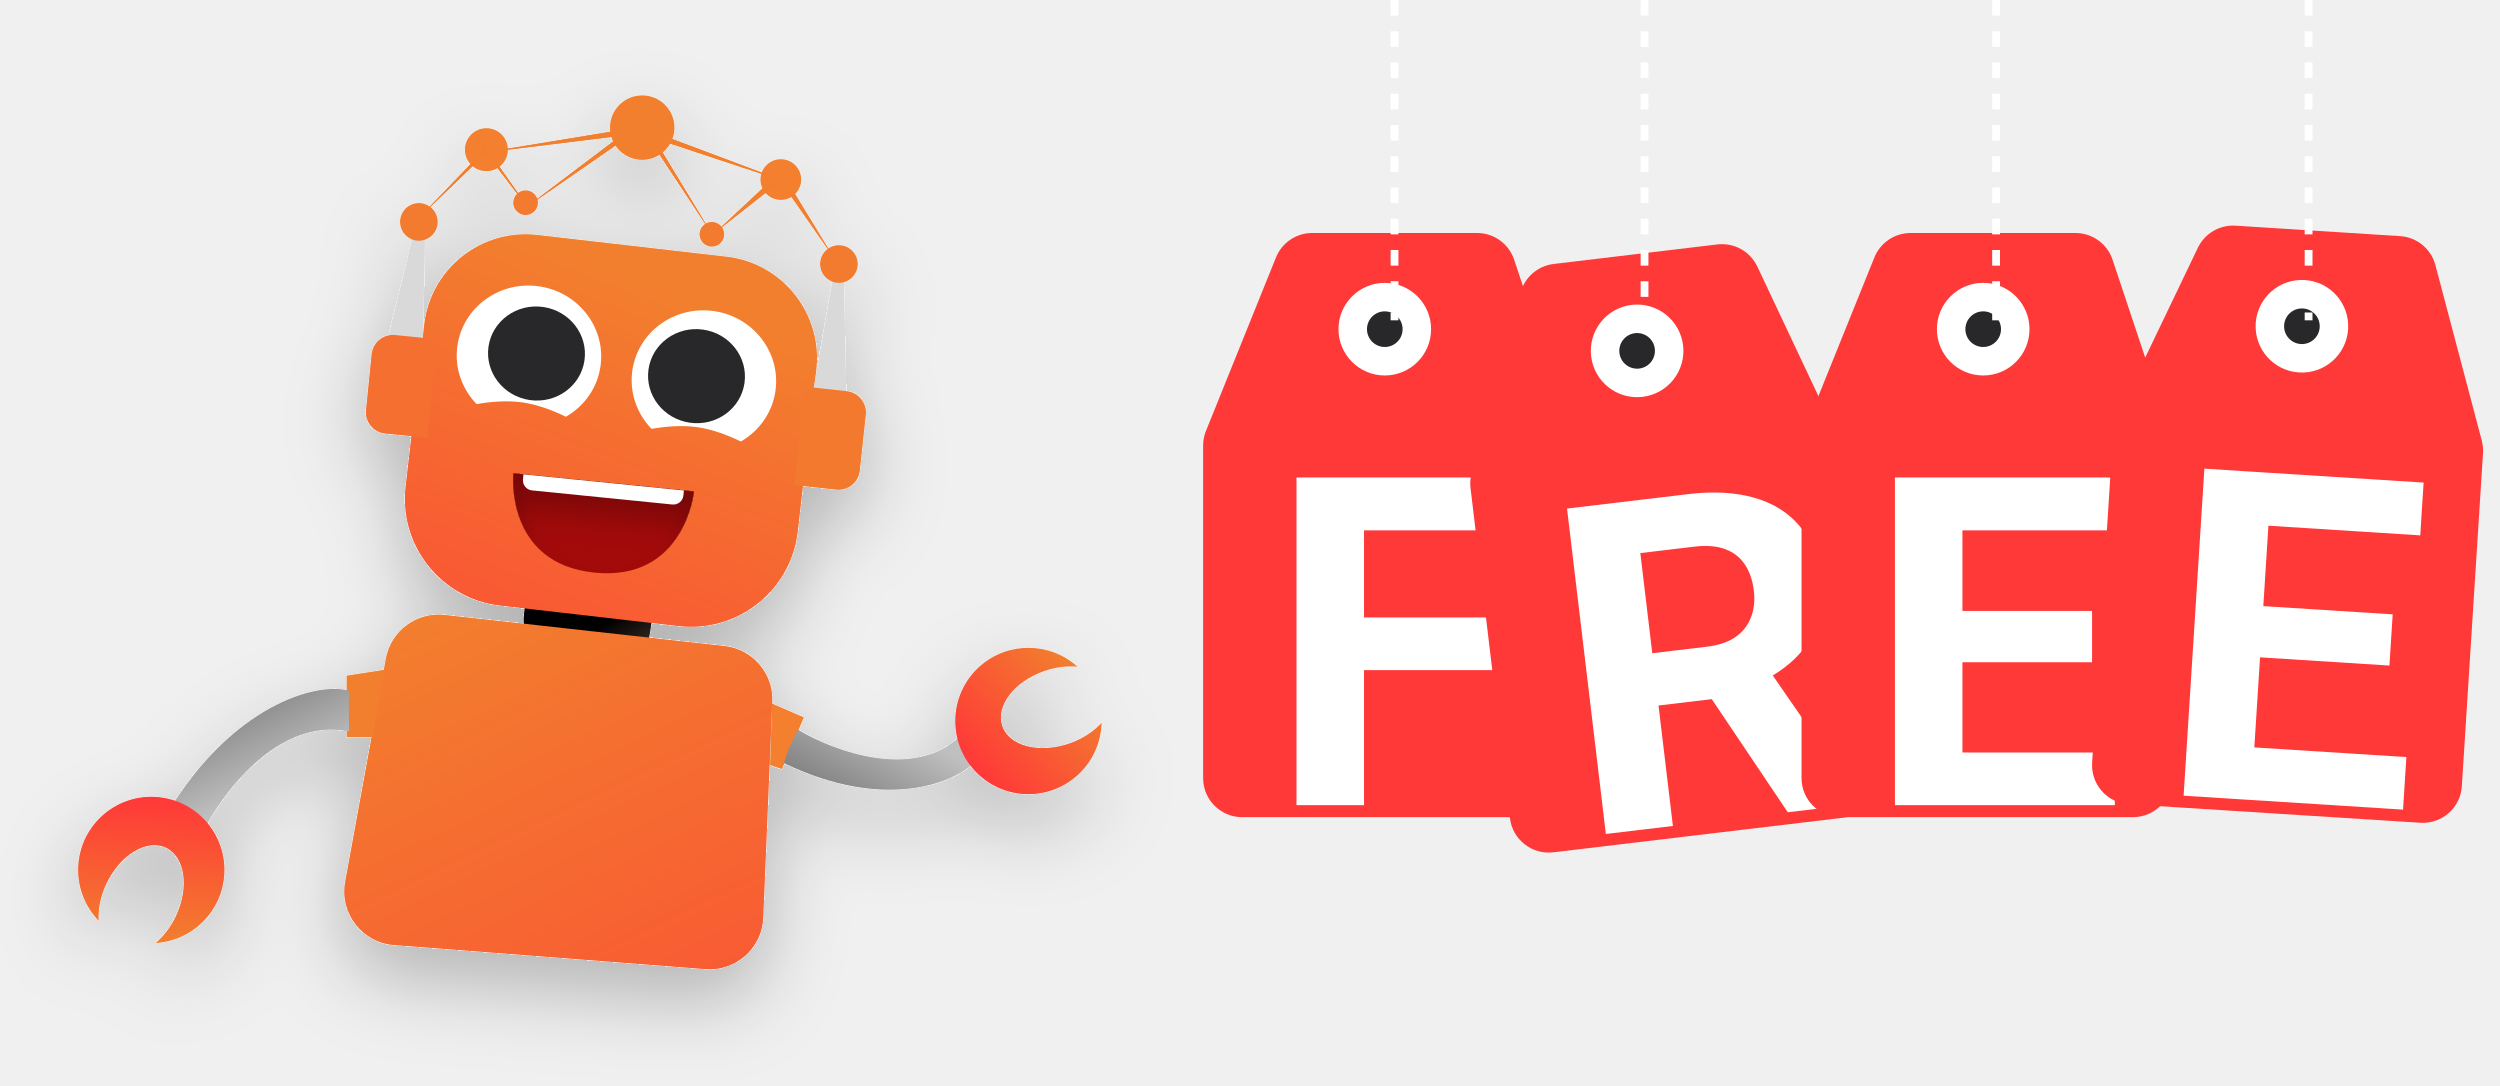
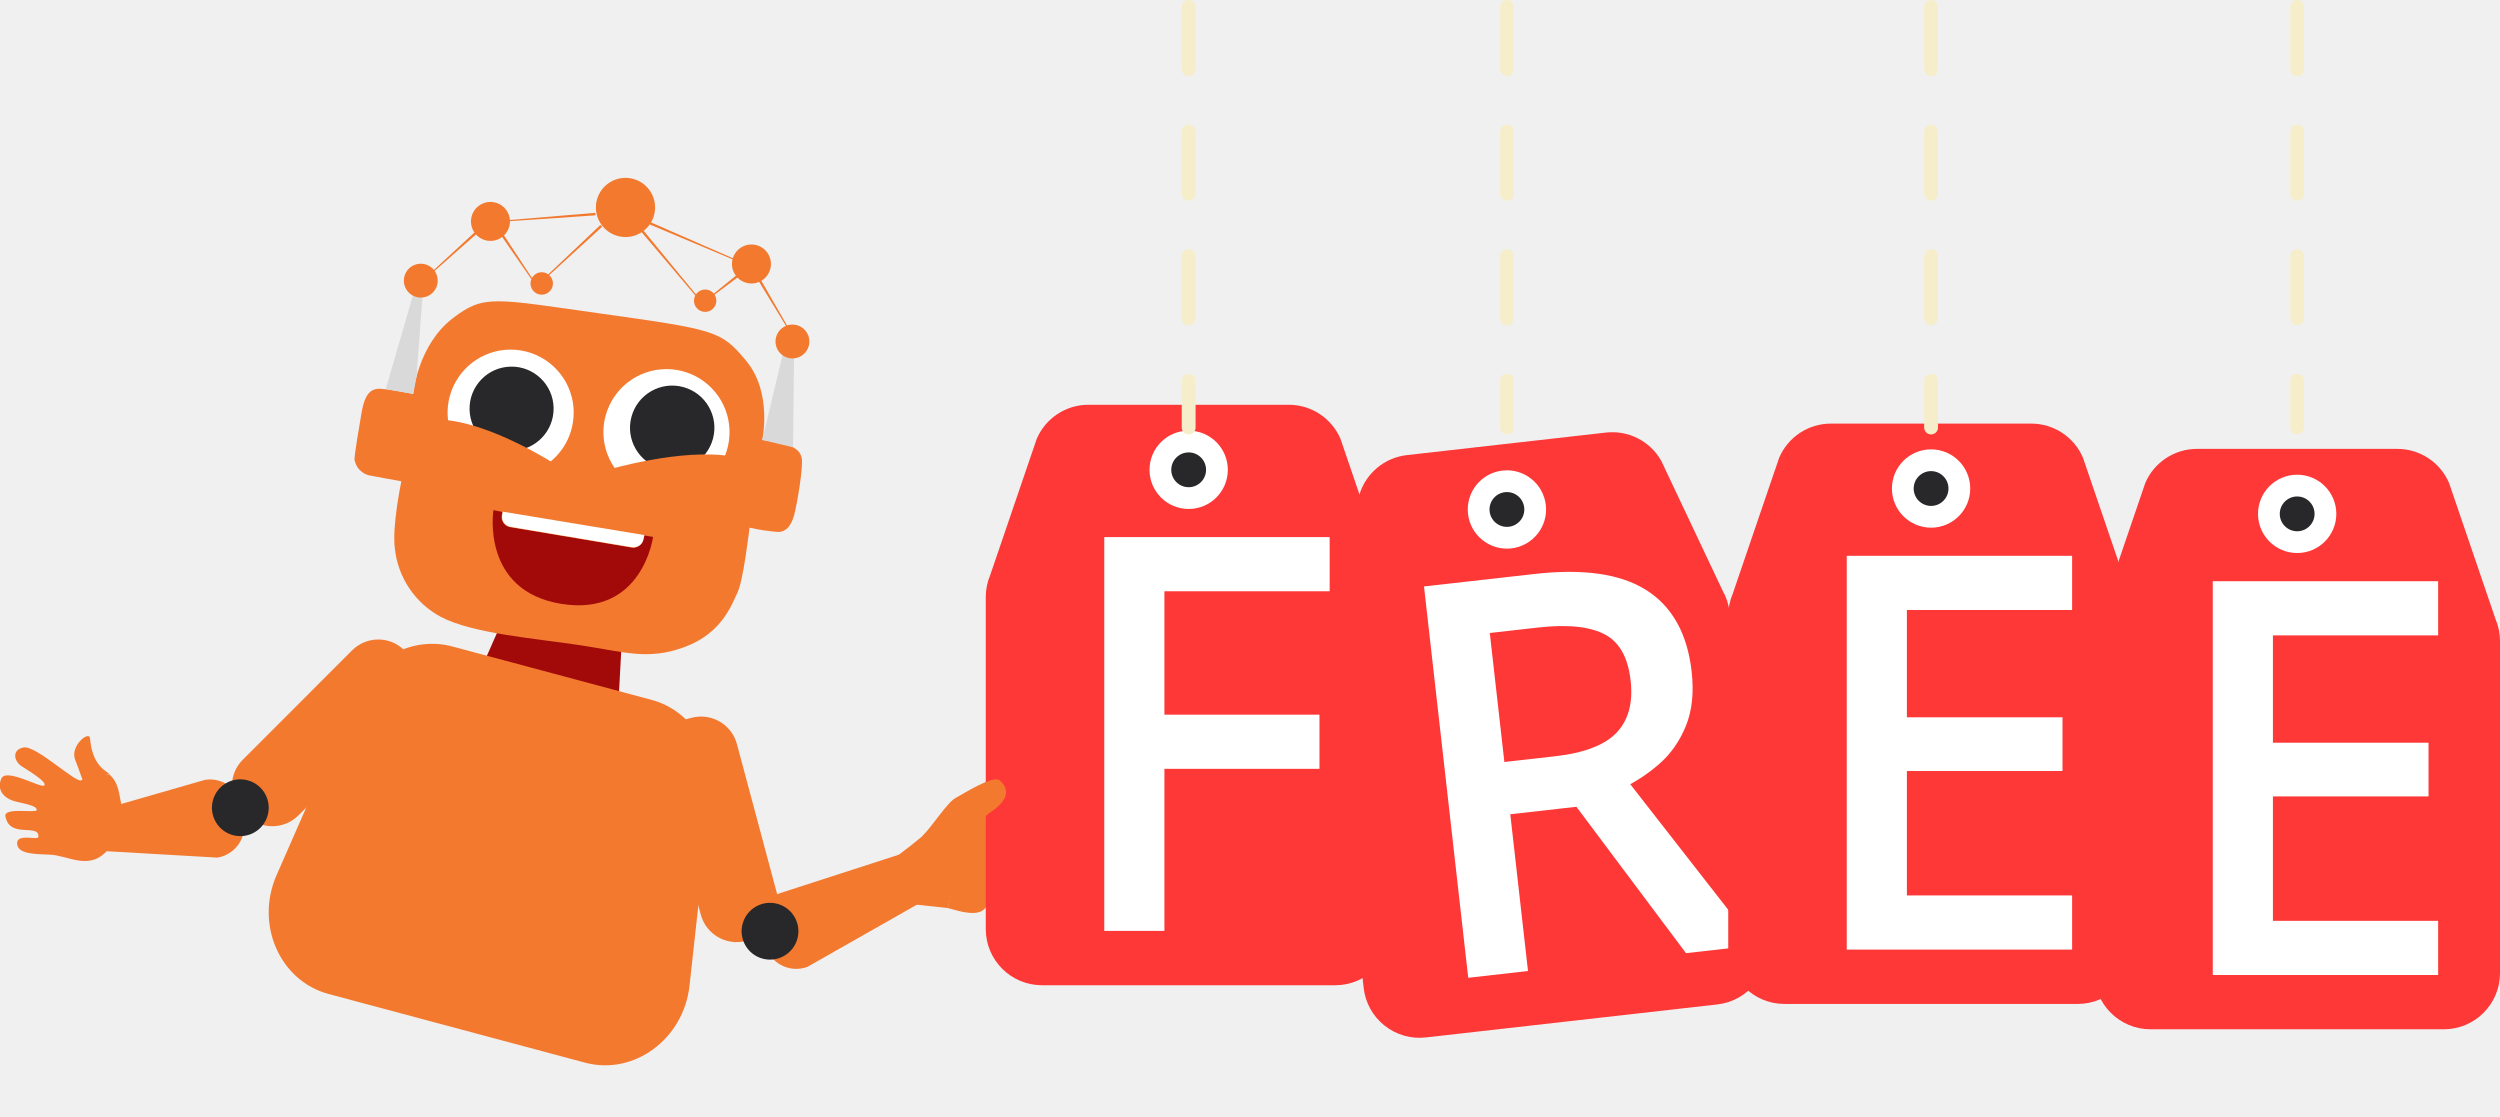
- <svg xmlns="http://www.w3.org/2000/svg" width="320" height="139" viewBox="0 0 320 139" fill="none">
-   <path d="M154 99.597V57.031C154 56.389 154.123 55.754 154.363 55.16L163.326 32.953C164.089 31.062 165.923 29.824 167.962 29.824H189.067C191.219 29.824 193.129 31.201 193.81 33.242L201.16 55.29C201.33 55.8 201.417 56.334 201.417 56.871V99.597C201.417 102.358 199.178 104.597 196.417 104.597H159C156.239 104.597 154 102.358 154 99.597Z" fill="#FF3838" />
-   <path d="M174.595 61.116V103.061H165.952V61.116H174.595ZM191.304 79.035V85.776H172.232V79.035H191.304ZM193.32 61.116V67.886H172.232V61.116H193.32Z" fill="white" />
-   <circle cx="177.253" cy="42.134" r="5.927" fill="white" />
-   <circle cx="177.253" cy="42.134" r="2.28" fill="#28282A" />
-   <path d="M193.272 104.724L188.227 62.458C188.151 61.821 188.199 61.176 188.367 60.557L194.634 37.444C195.168 35.477 196.843 34.03 198.867 33.788L219.823 31.287C221.96 31.032 224.02 32.173 224.938 34.12L234.849 55.141C235.078 55.627 235.228 56.147 235.291 56.681L240.354 99.105C240.682 101.847 238.724 104.335 235.982 104.662L198.829 109.096C196.087 109.424 193.599 107.466 193.272 104.724Z" fill="#FF3838" />
-   <path d="M200.579 65.098L216.112 63.244C219.297 62.864 222.09 63.014 224.493 63.695C226.914 64.373 228.856 65.573 230.318 67.293C231.781 69.014 232.675 71.239 233.001 73.966C233.267 76.197 233.114 78.159 232.542 79.852C231.988 81.523 231.087 82.975 229.842 84.207C228.613 85.417 227.121 86.447 225.365 87.294L222.818 89.049L209.316 90.66L208.46 83.973L218.501 82.775C220.007 82.595 221.225 82.179 222.153 81.527C223.081 80.875 223.736 80.042 224.118 79.029C224.519 78.014 224.644 76.878 224.494 75.619C224.335 74.284 223.949 73.16 223.337 72.246C222.725 71.333 221.883 70.679 220.811 70.285C219.739 69.891 218.44 69.785 216.914 69.967L209.963 70.796L214.131 105.724L205.55 106.748L200.579 65.098ZM228.835 103.969L217.122 86.537L226.183 85.398L237.969 102.473L238.017 102.873L228.835 103.969Z" fill="white" />
-   <circle cx="209.551" cy="44.911" r="5.927" transform="rotate(-6.80554 209.551 44.9109)" fill="white" />
-   <circle cx="209.551" cy="44.911" r="2.28" transform="rotate(-6.80554 209.551 44.9109)" fill="#28282A" />
-   <path d="M230.597 99.597V57.031C230.597 56.389 230.72 55.754 230.96 55.16L239.922 32.953C240.685 31.062 242.52 29.824 244.559 29.824H265.663C267.815 29.824 269.726 31.201 270.407 33.242L277.757 55.29C277.927 55.8 278.014 56.334 278.014 56.871V99.597C278.014 102.358 275.775 104.597 273.014 104.597H235.597C232.835 104.597 230.597 102.358 230.597 99.597Z" fill="#FF3838" />
-   <path d="M270.695 96.32V103.061H248.368V96.32H270.695ZM251.191 61.116V103.061H242.549V61.116H251.191ZM267.785 78.199V84.768H248.368V78.199H267.785ZM270.666 61.116V67.886H248.368V61.116H270.666Z" fill="white" />
-   <circle cx="253.849" cy="42.134" r="5.927" fill="white" />
-   <circle cx="253.849" cy="42.134" r="2.28" fill="#28282A" />
-   <path d="M267.793 97.632L270.493 55.152C270.534 54.512 270.697 53.886 270.974 53.308L281.327 31.714C282.209 29.875 284.118 28.756 286.153 28.886L307.215 30.224C309.362 30.361 311.182 31.856 311.732 33.937L317.669 56.406C317.806 56.926 317.859 57.464 317.825 58.001L315.115 100.64C314.94 103.396 312.564 105.488 309.808 105.313L272.466 102.94C269.71 102.764 267.618 100.388 267.793 97.632Z" fill="#FF3838" />
-   <path d="M308.018 96.906L307.591 103.633L285.309 102.217L285.737 95.489L308.018 96.906ZM290.787 60.535L288.127 102.396L279.501 101.848L282.162 59.987L290.787 60.535ZM306.264 78.637L305.847 85.192L286.469 83.96L286.886 77.405L306.264 78.637ZM310.223 61.77L309.793 68.527L287.54 67.112L287.97 60.356L310.223 61.77Z" fill="white" />
-   <circle cx="294.644" cy="41.76" r="5.927" transform="rotate(3.63658 294.644 41.7601)" fill="white" />
-   <circle cx="294.644" cy="41.76" r="2.28" transform="rotate(3.63658 294.644 41.7601)" fill="#28282A" />
-   <line x1="178.5" x2="178.5" y2="41" stroke="white" stroke-dasharray="2 2" />
-   <line x1="210.5" x2="210.5" y2="43" stroke="white" stroke-dasharray="2 2" />
-   <line x1="255.5" x2="255.5" y2="41" stroke="white" stroke-dasharray="2 2" />
-   <line x1="295.5" x2="295.5" y2="41" stroke="white" stroke-dasharray="2 2" />
-   <g filter="url(#filter0_d_711_14523)">
-     <path d="M67.273 76.816L83.514 78.854L83.213 80.957C82.821 83.69 80.288 85.588 77.554 85.197L71.31 84.302C68.635 83.919 66.749 81.48 67.051 78.795L67.273 76.816Z" fill="url(#paint0_linear_711_14523)" />
-     <path d="M49.384 84.31C50.032 80.754 53.321 78.306 56.913 78.705L92.741 82.689C96.335 83.089 99.007 86.202 98.855 89.815L97.698 117.479C97.535 121.371 94.177 124.351 90.293 124.051L50.415 120.969C46.347 120.654 43.445 116.889 44.177 112.875L49.384 84.31Z" fill="url(#paint1_linear_711_14523)" />
-     <path d="M44.372 86.486L49.206 85.722L47.68 94.373H44.372V86.486Z" fill="#F27F2E" />
-     <path d="M98.823 90.048L102.894 91.829L100.095 98.444L98.568 97.935L98.823 90.048Z" fill="#F37F2F" />
-     <path d="M122.995 94.118C117.143 99.971 106.763 96.219 102.055 93.355C102.055 93.876 101.103 94.973 100.35 97.681C113.306 103.93 122.456 100.212 125.03 97.261C124.591 96.653 124.049 95.785 122.995 94.118Z" fill="url(#paint2_linear_711_14523)" />
-     <path d="M44.687 93.637C35.647 91.724 28.278 101.568 25.648 107.122C25.329 106.634 23.77 106.187 21.408 104.11C29.646 90.355 40.48 87.223 44.687 88.417C44.65 89.254 44.648 91.433 44.687 93.637Z" fill="url(#paint3_linear_711_14523)" />
-     <path d="M128.296 92.944C129.183 95.504 133.029 96.496 136.885 95.16C138.595 94.567 140.021 93.616 141 92.518C140.938 95.028 139.873 97.507 137.845 99.303C133.972 102.732 128.052 102.372 124.623 98.498C121.195 94.625 121.555 88.706 125.428 85.277C129.035 82.084 134.417 82.177 137.909 85.333C136.607 85.209 135.14 85.38 133.673 85.889C129.816 87.225 127.409 90.383 128.296 92.944Z" fill="url(#paint4_linear_711_14523)" />
-     <path d="M21.246 108.514C18.8 107.349 15.394 109.391 13.638 113.075C12.859 114.709 12.536 116.392 12.631 117.86C10.886 116.054 9.868 113.555 10.014 110.85C10.291 105.685 14.703 101.722 19.869 101.999C25.034 102.277 28.997 106.689 28.719 111.854C28.461 116.665 24.617 120.432 19.917 120.703C20.92 119.863 21.828 118.699 22.496 117.296C24.252 113.612 23.692 109.68 21.246 108.514Z" fill="url(#paint5_linear_711_14523)" />
-     <path d="M54.294 41.566C55.118 34.393 61.601 29.247 68.773 30.07L92.999 32.853C100.171 33.677 105.318 40.16 104.494 47.332L102.115 68.04C101.248 75.59 94.424 81.008 86.874 80.141L64.016 77.515C56.466 76.648 51.048 69.824 51.916 62.274L54.294 41.566Z" fill="url(#paint6_linear_711_14523)" />
-     <path d="M53.151 28.991C53.219 28.708 53.468 28.507 53.758 28.498C54.129 28.486 54.433 28.787 54.425 29.157L54.136 43.453C54.127 43.867 53.758 44.18 53.348 44.12L50.337 43.679C49.935 43.621 49.672 43.229 49.768 42.835L53.151 28.991Z" fill="#D9D9D9" />
-     <path d="M47.565 45.342C47.718 43.83 49.068 42.728 50.58 42.882L55.979 43.429L54.701 56.045L49.302 55.498C47.79 55.345 46.688 53.995 46.842 52.483L47.565 45.342Z" fill="#F56F31" />
-     <path d="M107.998 35.09C107.992 34.805 107.799 34.559 107.524 34.485C107.162 34.388 106.795 34.622 106.729 34.992L103.91 50.948C103.838 51.352 104.134 51.729 104.544 51.755L107.6 51.949C108.001 51.974 108.339 51.651 108.331 51.248L107.998 35.09Z" fill="#D9D9D9" />
-     <path d="M110.83 53.103C110.993 51.592 109.901 50.234 108.39 50.071L102.995 49.487L101.631 62.095L107.026 62.678C108.537 62.842 109.894 61.749 110.058 60.238L110.83 53.103Z" fill="#F3792F" />
-     <path d="M76.867 46.86C76.467 49.682 74.765 52.007 72.433 53.343C70.873 52.578 68.853 51.79 66.865 51.508C64.876 51.227 62.717 51.423 61.007 51.726C59.137 49.794 58.147 47.089 58.546 44.267C59.243 39.342 63.909 35.93 68.968 36.647C74.028 37.362 77.564 41.935 76.867 46.86Z" fill="white" />
-     <path d="M99.259 50.029C98.859 52.851 97.157 55.176 94.825 56.512C93.265 55.747 91.245 54.959 89.257 54.678C87.269 54.396 85.109 54.593 83.399 54.895C81.529 52.964 80.539 50.258 80.938 47.436C81.635 42.512 86.301 39.1 91.361 39.816C96.42 40.532 99.956 45.105 99.259 50.029Z" fill="white" />
-     <path d="M67.828 51.208C71.221 51.688 74.35 49.41 74.815 46.119C75.281 42.829 72.908 39.772 69.514 39.292C66.121 38.811 62.993 41.09 62.527 44.38C62.061 47.67 64.435 50.727 67.828 51.208Z" fill="#28282A" />
-     <path d="M88.309 54.106C91.702 54.587 94.83 52.309 95.296 49.018C95.762 45.728 93.388 42.671 89.995 42.19C86.602 41.71 83.473 43.988 83.008 47.279C82.542 50.569 84.915 53.626 88.309 54.106Z" fill="#28282A" />
-     <g filter="url(#filter1_i_711_14523)">
-       <path d="M76.111 73.298C64.562 72.138 65.722 60.588 65.722 60.588L88.821 62.909C88.821 62.909 87.661 74.459 76.111 73.298Z" fill="#A30A0A" />
-     </g>
-     <path d="M66.941 61.358L67.005 60.717L87.537 62.78L87.473 63.422C87.402 64.13 86.769 64.647 86.061 64.576L68.095 62.771C67.386 62.699 66.869 62.067 66.941 61.358Z" fill="white" />
-     <path d="M62.271 21.913C63.791 21.907 65.019 20.671 65.013 19.151C65.008 17.631 63.772 16.403 62.252 16.409C60.732 16.414 59.504 17.65 59.509 19.17C59.514 20.69 60.751 21.918 62.271 21.913Z" fill="#F37F2F" />
-     <circle cx="82.204" cy="16.338" r="4.128" transform="rotate(-0.200431 82.2041 16.3385)" fill="#F27F2E" />
-     <path d="M62.337 19.5L53.696 27.817L61.768 19.402C62.018 19.015 62.397 19.395 62.337 19.5Z" fill="#F27F2D" />
-     <path d="M62.337 19.5L53.696 27.817L61.768 19.402C62.018 19.015 62.397 19.395 62.337 19.5Z" fill="#F27F2D" />
-     <path d="M99.172 25.473C97.798 25.046 97.029 23.586 97.456 22.211C97.883 20.837 99.343 20.069 100.717 20.495C102.092 20.922 102.86 22.382 102.433 23.757C102.007 25.131 100.547 25.899 99.172 25.473Z" fill="#F37F2F" />
-     <path d="M83.707 17.695L101.033 23.422L84.421 17.184C83.822 16.816 83.555 17.591 83.707 17.695Z" fill="#F27F2D" />
-     <path d="M83.707 17.695L101.033 23.422L84.421 17.184C83.822 16.816 83.555 17.591 83.707 17.695Z" fill="#F27F2D" />
-     <path d="M82.256 16.513L91.198 30.068L82.64 15.909C82.335 15.177 82.179 16.311 82.256 16.513Z" fill="#F27F2D" />
-     <path d="M82.256 16.513L91.198 30.068L82.64 15.909C82.335 15.177 82.179 16.311 82.256 16.513Z" fill="#F27F2D" />
-     <path d="M82.207 16.26L67.105 26.712L81.411 15.891C81.894 15.348 82.327 16.111 82.207 16.26Z" fill="#F27F2D" />
-     <path d="M82.207 16.26L67.105 26.712L81.411 15.891C81.894 15.348 82.327 16.111 82.207 16.26Z" fill="#F27F2D" />
-     <path d="M79.687 17.352L61.576 19.585L79.086 16.71C79.746 16.467 79.856 17.28 79.687 17.352Z" fill="#F27F2D" />
-     <path d="M79.687 17.352L61.576 19.585L79.086 16.71C79.746 16.467 79.856 17.28 79.687 17.352Z" fill="#F27F2D" />
-     <path d="M61.253 17.512L68.143 27.344L61.028 18.041C60.674 17.729 61.156 17.435 61.253 17.512Z" fill="#F27F2D" />
-     <path d="M61.253 17.512L68.143 27.344L61.028 18.041C60.674 17.729 61.156 17.435 61.253 17.512Z" fill="#F27F2D" />
-     <path d="M98.416 23.321L91.198 30.068L99.817 23.279C99.927 23.192 99.702 23.131 99.32 23.14C98.934 23.15 98.535 23.228 98.426 23.313C98.423 23.315 98.419 23.318 98.416 23.321Z" fill="#F27F2D" />
-     <path d="M100.904 23.376L107.035 33.453L100.332 23.841C100.196 23.635 100.212 23.362 100.366 23.229C100.521 23.095 100.756 23.155 100.892 23.359C100.895 23.362 100.9 23.37 100.904 23.376Z" fill="#F27F2D" />
-     <path d="M52.903 30.703C51.632 30.308 50.922 28.959 51.317 27.689C51.711 26.419 53.06 25.709 54.331 26.103C55.601 26.497 56.311 27.846 55.916 29.117C55.522 30.387 54.173 31.097 52.903 30.703Z" fill="#F37B2F" />
-     <path d="M66.805 27.458C65.97 27.198 65.503 26.311 65.762 25.476C66.022 24.64 66.909 24.173 67.745 24.432C68.58 24.692 69.047 25.579 68.788 26.415C68.528 27.25 67.641 27.717 66.805 27.458Z" fill="#F37B2F" />
-     <path d="M90.65 31.503C89.815 31.244 89.348 30.356 89.607 29.52C89.866 28.685 90.754 28.218 91.589 28.477C92.425 28.737 92.892 29.624 92.632 30.46C92.373 31.295 91.486 31.762 90.65 31.503Z" fill="#F37B2F" />
-     <path d="M107.388 36.203C108.718 36.199 109.792 35.117 109.788 33.787C109.783 32.457 108.701 31.383 107.371 31.387C106.041 31.392 104.967 32.474 104.971 33.804C104.976 35.134 106.058 36.208 107.388 36.203Z" fill="#F37B2F" />
+ <svg xmlns="http://www.w3.org/2000/svg" viewBox="0 0 418.2 186.76">
+   <defs>
+     <style>.cls-1{fill:#f3792f;}.cls-2{fill:#fe3737;}.cls-3{font-size:89.47px;}.cls-10,.cls-3,.cls-5{fill:#fff;}.cls-3,.cls-4,.cls-5{stroke:#fff;}.cls-11,.cls-3,.cls-4,.cls-5{stroke-miterlimit:10;}.cls-3,.cls-5{stroke-width:2px;font-family:MyriadPro-Regular, Myriad Pro;}.cls-4,.cls-6{fill:#28282a;}.cls-4{stroke-width:3.64px;}.cls-5{font-size:89.47px;}.cls-7{fill:#a20a0a;}.cls-8{fill:#d9d9d9;}.cls-9{fill:#f2792e;}.cls-11{fill:none;stroke:#f6eeca;stroke-linecap:round;stroke-width:2.32px;stroke-dasharray:10.42;}</style>
+   </defs>
+   <g id="Слой_2" data-name="Слой 2">
+     <path class="cls-1" d="M169.15,231.6c.81.19,1.44,2.78,2.16,3.61,1.39,1.58.9,3,.43,4.4a3.67,3.67,0,0,1,.33,3.33c-.5.95-1.8,1.77-2,2.57s-.1,3.34-1.65,4.66-5.38-.22-6-.29C163.87,244.11,164.27,235.85,169.15,231.6Z" transform="translate(-3.89 -97.98)" />
+     <path class="cls-2" d="M227.26,262.79H178.19a9.4,9.4,0,0,1-9.4-9.4V197.85a9.4,9.4,0,0,1,.75-3.69l7.77-22.76a9.4,9.4,0,0,1,8.65-5.71h33.52a9.4,9.4,0,0,1,8.65,5.71l7.77,22.76a9.4,9.4,0,0,1,.75,3.69v55.53A9.4,9.4,0,0,1,227.26,262.79Z" transform="translate(-3.89 -97.98)" />
+     <text class="cls-3" transform="translate(177.05 154.72)">F</text>
+     <rect class="cls-4" x="194.11" y="73.86" width="9.46" height="9.46" rx="4.73" ry="4.73" />
+     <path class="cls-2" d="M291.19,266l-48.76,5.52A9.4,9.4,0,0,1,232,263.2L225.79,208a9.4,9.4,0,0,1,.33-3.75l5.16-23.49a9.4,9.4,0,0,1,7.95-6.65l33.31-3.77a9.4,9.4,0,0,1,9.23,4.7l10.28,21.74a9.4,9.4,0,0,1,1.16,3.58l6.24,55.18A9.4,9.4,0,0,1,291.19,266Z" transform="translate(-3.89 -97.98)" />
+     <text class="cls-5" transform="translate(237.87 163.43) rotate(-6.45)">R</text>
+     <rect class="cls-4" x="251.25" y="178.45" width="9.46" height="9.46" rx="4.73" ry="4.73" transform="translate(-22.86 -68.04) rotate(-6.45)" />
+     <path class="cls-2" d="M351.46,265.92H302.39a9.4,9.4,0,0,1-9.4-9.4V201a9.4,9.4,0,0,1,.75-3.69l7.77-22.76a9.4,9.4,0,0,1,8.65-5.71h33.52a9.4,9.4,0,0,1,8.65,5.71l7.77,22.76a9.4,9.4,0,0,1,.75,3.69v55.53A9.4,9.4,0,0,1,351.46,265.92Z" transform="translate(-3.89 -97.98)" />
+     <text class="cls-3" transform="translate(301.25 157.85)">E</text>
+     <rect class="cls-4" x="318.3" y="76.99" width="9.46" height="9.46" rx="4.73" ry="4.73" />
+     <path class="cls-2" d="M412.69,270.16H363.63a9.4,9.4,0,0,1-9.4-9.4V205.23a9.4,9.4,0,0,1,.75-3.69l7.77-22.76a9.4,9.4,0,0,1,8.65-5.71h33.52a9.4,9.4,0,0,1,8.65,5.71l7.77,22.76a9.4,9.4,0,0,1,.75,3.69v55.53A9.4,9.4,0,0,1,412.69,270.16Z" transform="translate(-3.89 -97.98)" />
+     <text class="cls-3" transform="translate(362.48 162.1)">E</text>
+     <rect class="cls-4" x="379.54" y="81.23" width="9.46" height="9.46" rx="4.73" ry="4.73" />
+     <rect class="cls-1" x="118.34" y="218.43" width="13.17" height="38.25" rx="6.19" ry="6.19" transform="matrix(-0.97, 0.26, -0.26, -0.97, 303.19, 336.68)" />
+     <path class="cls-1" d="M154.29,240.94l-20,6.47a5.36,5.36,0,0,0-3.09,6.89l.88,2.32a5.36,5.36,0,0,0,6.89,3.09L157.82,249Z" transform="translate(-3.89 -97.98)" />
+     <circle class="cls-6" cx="132.7" cy="253.78" r="4.75" transform="translate(-150.66 218.32) rotate(-75.01)" />
+     <polygon class="cls-7" points="103.96 108.17 103.47 117.19 79.63 113.82 83.45 105.16 103.96 108.17" />
+     <path class="cls-1" d="M131.4,171.58s1.76-7.93-2.72-13.28c-4.11-4.9-4.85-5.15-23.78-7.8-18.41-2.57-20-3.31-25.25.7C73.74,155.71,73,163.88,73,163.88s-4.81-1-6-.85-2.11,1-2.61,3.87-1.18,7.06-1.21,7.9a3.26,3.26,0,0,0,2.42,2.69c1.4.28,5.43,1,5.43,1s-1.61,7.61-1.08,11.31a14.73,14.73,0,0,0,7.7,11.38c5.34,2.81,16,3.62,23.41,4.75s11.3,2.55,17.44.25,7.77-7,8.77-9.11,2-10.82,2-10.82a33.72,33.72,0,0,0,4.8.72c1.29,0,2.17-1,2.67-2.85s1.55-8.1,1.26-9.51S136.49,172.13,131.4,171.58Z" transform="translate(-3.89 -97.98)" />
+     <polygon class="cls-8" points="132.66 74.82 132.83 59.1 131.03 58.9 127.51 73.6 132.66 74.82" />
+     <circle class="cls-9" cx="136.47" cy="155.12" r="2.83" transform="translate(-52.58 148.83) rotate(-75.01)" />
+     <circle class="cls-9" cx="129.6" cy="142.16" r="3.26" transform="translate(-45.14 132.58) rotate(-75.01)" />
+     <circle class="cls-9" cx="85.94" cy="135.03" r="3.26" transform="translate(-70.62 85.13) rotate(-75.01)" />
+     <circle class="cls-9" cx="107.85" cy="132.95" r="4.93" transform="matrix(0.26, -0.97, 0.97, 0.26, -52.37, 104.75)" />
+     <circle class="cls-9" cx="121.85" cy="148.29" r="1.87" transform="translate(-56.8 129.65) rotate(-75.01)" />
+     <circle class="cls-9" cx="93.8" cy="145.59" r="1.87" transform="matrix(0.26, -0.97, 0.97, 0.26, -74.99, 100.55)" />
+     <polygon class="cls-8" points="69.67 63.05 70.69 49.44 69.18 49.03 64.53 65.1 69.13 65.9 69.67 63.05" />
+     <circle class="cls-9" cx="74.28" cy="144.94" r="2.83" transform="translate(-88.83 81.21) rotate(-75.01)" />
+     <polygon class="cls-9" points="131.63 54.77 126.75 46.75 127.11 46.54 131.79 54.68 131.63 54.77" />
+     <polygon class="cls-9" points="118.61 49.76 123.4 45.87 123.66 46.2 118.72 49.9 118.61 49.76" />
+     <polygon class="cls-9" points="123.49 43.78 107.63 37.1 107.79 36.72 123.56 43.62 123.49 43.78" />
+     <polygon class="cls-9" points="84.34 36.88 99.59 35.6 99.62 36.02 84.35 37.06 84.34 36.88" />
+     <polygon class="cls-9" points="90.89 46.67 100.44 37.63 100.72 37.94 91.02 46.8 90.89 46.67" />
+     <polygon class="cls-9" points="89.08 46.97 83.69 39.19 84.03 38.95 89.23 46.87 89.08 46.97" />
+     <polygon class="cls-9" points="72.07 45.63 79.55 38.72 79.83 39.03 72.19 45.77 72.07 45.63" />
+     <polygon class="cls-9" points="116.87 50.09 107.02 38.47 107.34 38.2 117.01 49.97 116.87 50.09" />
+     <path class="cls-10" d="M105.19,167.52a10.54,10.54,0,0,0,2.67,10.13,16.06,16.06,0,0,1,8.89,0,17.79,17.79,0,0,1,4.09,1.65,10.55,10.55,0,1,0-15.65-11.76Z" transform="translate(-3.89 -97.98)" />
+     <circle class="cls-6" cx="115.5" cy="169.79" r="7.03" transform="matrix(0.26, -0.97, 0.97, 0.26, -82.28, 139.45)" />
+     <path class="cls-10" d="M99.85,166.8a10.54,10.54,0,0,1-5,9.2,16.06,16.06,0,0,0-8.63-2.15,17.79,17.79,0,0,0-4.36.63,10.55,10.55,0,1,1,18-7.68Z" transform="translate(-3.89 -97.98)" />
+     <circle class="cls-6" cx="89.48" cy="166.33" r="7.03" transform="translate(-7.28 -96.11) rotate(-1.17)" />
+     <path class="cls-7" d="M86.43,183.31S84.27,196.83,97.82,199s15.32-11.21,15.32-11.21l-1.52-.25-.15.7a1.71,1.71,0,0,1-2,1.33l-20.26-3.4a1.71,1.71,0,0,1-1.39-2l.11-.55Z" transform="translate(-3.89 -97.98)" />
+     <path class="cls-10" d="M88,183.57l-.11.55a1.71,1.71,0,0,0,1.39,2l20.26,3.4a1.71,1.71,0,0,0,2-1.33l.15-.7Z" transform="translate(-3.89 -97.98)" />
+     <path class="cls-1" d="M58.87,264.26l42.88,11.48c8.18,2.19,16.49-3.93,17.48-12.86l3.58-32.48c.78-7.1-3.42-13.6-9.93-15.35l-33.33-8.93c-6.51-1.74-13.39,1.79-16.27,8.33L50.15,244.39C46.54,252.61,50.69,262.07,58.87,264.26Z" transform="translate(-3.89 -97.98)" />
+     <rect class="cls-1" x="51.71" y="201.44" width="13.17" height="38.25" rx="6.19" ry="6.19" transform="translate(169.12 -74.61) rotate(44.99)" />
+     <path class="cls-1" d="M21.92,233.11l16.28-4.68a5.36,5.36,0,0,1,6.11,4.45l.39,2.45a5.36,5.36,0,0,1-4.45,6.11l-19.4-1.12Z" transform="translate(-3.89 -97.98)" />
+     <circle class="cls-6" cx="44.09" cy="233.12" r="4.75" transform="translate(-196.39 117.41) rotate(-75.01)" />
+     <path class="cls-1" d="M24.22,232.74c-.45-2.08-.44-3.77-2-5.18-1.48,0-3,.17-4.48.11.18.38.16.62-.25.84-.94.5-7.62-5.94-9.69-5.49s-1.46,2.38-.32,3.12,4.24,2.57,3.84,3.21-6.39-3-7.21-1.13.38,3.41,2.65,3.9,3.39.84,3.26,1.38-5.57-.55-5.23,1.06,1.33,2.2,3.36,2.26,2.15.43,2.17,1.13-3.63-.66-3.57,1.13,3,1.77,5.53,1.87,5.59,2.06,8.29.39S24.72,235.08,24.22,232.74Z" transform="translate(-3.89 -97.98)" />
+     <path class="cls-1" d="M21.6,227c-2.19-1.52-2.52-4.14-2.65-5.51s-3.42,1.29-2.48,3.61c.53,1.31,1.2,3.33,1.43,3.82,1.47.06,2.89-1.44,4.37-1.39A5.78,5.78,0,0,0,21.6,227Z" transform="translate(-3.89 -97.98)" />
+     <path class="cls-1" d="M158.09,237.93c1.83-1.79,4.2-5.68,5.66-6.47s6.32-3.91,7.4-2.92c1.63,1.5,1.51,3.25-1.62,5.34s-5.66,10.23-7.1,16l-7.13-.77-4.52-5.73A78.19,78.19,0,0,0,158.09,237.93Z" transform="translate(-3.89 -97.98)" />
+     <path class="cls-1" d="M105.31,176.64s12.69-3.79,21-2.3c6.18,1.1-2.58,9.63-2.58,9.63Z" transform="translate(-3.89 -97.98)" />
+     <path class="cls-1" d="M96.95,175.76s-11.1-7.3-19.56-7.59c-6.27-.21,0,10.89,0,10.89Z" transform="translate(-3.89 -97.98)" />
+     <line class="cls-11" x1="198.84" y1="1.16" x2="198.84" y2="71.51" />
+     <line class="cls-11" x1="252.09" y1="1.16" x2="252.09" y2="71.51" />
+     <line class="cls-11" x1="323.03" y1="1.16" x2="323.03" y2="71.51" />
+     <line class="cls-11" x1="384.27" y1="1.16" x2="384.27" y2="71.51" />
  </g>
-   <defs>
-     <filter id="filter0_d_711_14523" x="0" y="6.21" width="151" height="131.862" filterUnits="userSpaceOnUse" color-interpolation-filters="sRGB">
-       <feFlood flood-opacity="0" result="BackgroundImageFix" />
-       <feColorMatrix in="SourceAlpha" type="matrix" values="0 0 0 0 0 0 0 0 0 0 0 0 0 0 0 0 0 0 127 0" result="hardAlpha" />
-       <feOffset dy="4" />
-       <feGaussianBlur stdDeviation="5" />
-       <feComposite in2="hardAlpha" operator="out" />
-       <feColorMatrix type="matrix" values="0 0 0 0 0 0 0 0 0 0 0 0 0 0 0 0 0 0 0.25 0" />
-       <feBlend mode="normal" in2="BackgroundImageFix" result="effect1_dropShadow_711_14523" />
-       <feBlend mode="normal" in="SourceGraphic" in2="effect1_dropShadow_711_14523" result="shape" />
-     </filter>
-     <filter id="filter1_i_711_14523" x="65.69" y="60.588" width="23.131" height="16.792" filterUnits="userSpaceOnUse" color-interpolation-filters="sRGB">
-       <feFlood flood-opacity="0" result="BackgroundImageFix" />
-       <feBlend mode="normal" in="SourceGraphic" in2="BackgroundImageFix" result="shape" />
-       <feColorMatrix in="SourceAlpha" type="matrix" values="0 0 0 0 0 0 0 0 0 0 0 0 0 0 0 0 0 0 127 0" result="hardAlpha" />
-       <feOffset dy="4" />
-       <feGaussianBlur stdDeviation="2" />
-       <feComposite in2="hardAlpha" operator="arithmetic" k2="-1" k3="1" />
-       <feColorMatrix type="matrix" values="0 0 0 0 0 0 0 0 0 0 0 0 0 0 0 0 0 0 0.25 0" />
-       <feBlend mode="normal" in2="shape" result="effect1_innerShadow_711_14523" />
-     </filter>
-     <linearGradient id="paint0_linear_711_14523" x1="66.68" y1="86.074" x2="89.747" y2="125.689" gradientUnits="userSpaceOnUse">
-       <stop />
-       <stop offset="1" stop-color="#F27F2E" stop-opacity="0" />
-     </linearGradient>
-     <linearGradient id="paint1_linear_711_14523" x1="53.025" y1="77.58" x2="103.659" y2="184.954" gradientUnits="userSpaceOnUse">
-       <stop stop-color="#F27F2E" />
-       <stop offset="1" stop-color="#FF3838" />
-     </linearGradient>
-     <linearGradient id="paint2_linear_711_14523" x1="109.303" y1="89.585" x2="90.886" y2="122.09" gradientUnits="userSpaceOnUse">
-       <stop stop-color="#BFBFBF" />
-       <stop offset="1" />
-     </linearGradient>
-     <linearGradient id="paint3_linear_711_14523" x1="29.209" y1="103.274" x2="12.209" y2="69.426" gradientUnits="userSpaceOnUse">
-       <stop stop-color="#BFBFBF" />
-       <stop offset="1" />
-     </linearGradient>
-     <linearGradient id="paint4_linear_711_14523" x1="138.606" y1="86.12" x2="124.623" y2="98.498" gradientUnits="userSpaceOnUse">
-       <stop stop-color="#F27F2E" />
-       <stop offset="1" stop-color="#FF3838" />
-     </linearGradient>
-     <linearGradient id="paint5_linear_711_14523" x1="18.867" y1="120.647" x2="19.869" y2="101.999" gradientUnits="userSpaceOnUse">
-       <stop stop-color="#F27F2E" />
-       <stop offset="1" stop-color="#FF3838" />
-     </linearGradient>
-     <linearGradient id="paint6_linear_711_14523" x1="62.895" y1="28.568" x2="32.308" y2="106.321" gradientUnits="userSpaceOnUse">
-       <stop stop-color="#F27F2E" />
-       <stop offset="1" stop-color="#FF3838" />
-     </linearGradient>
-   </defs>
</svg>
